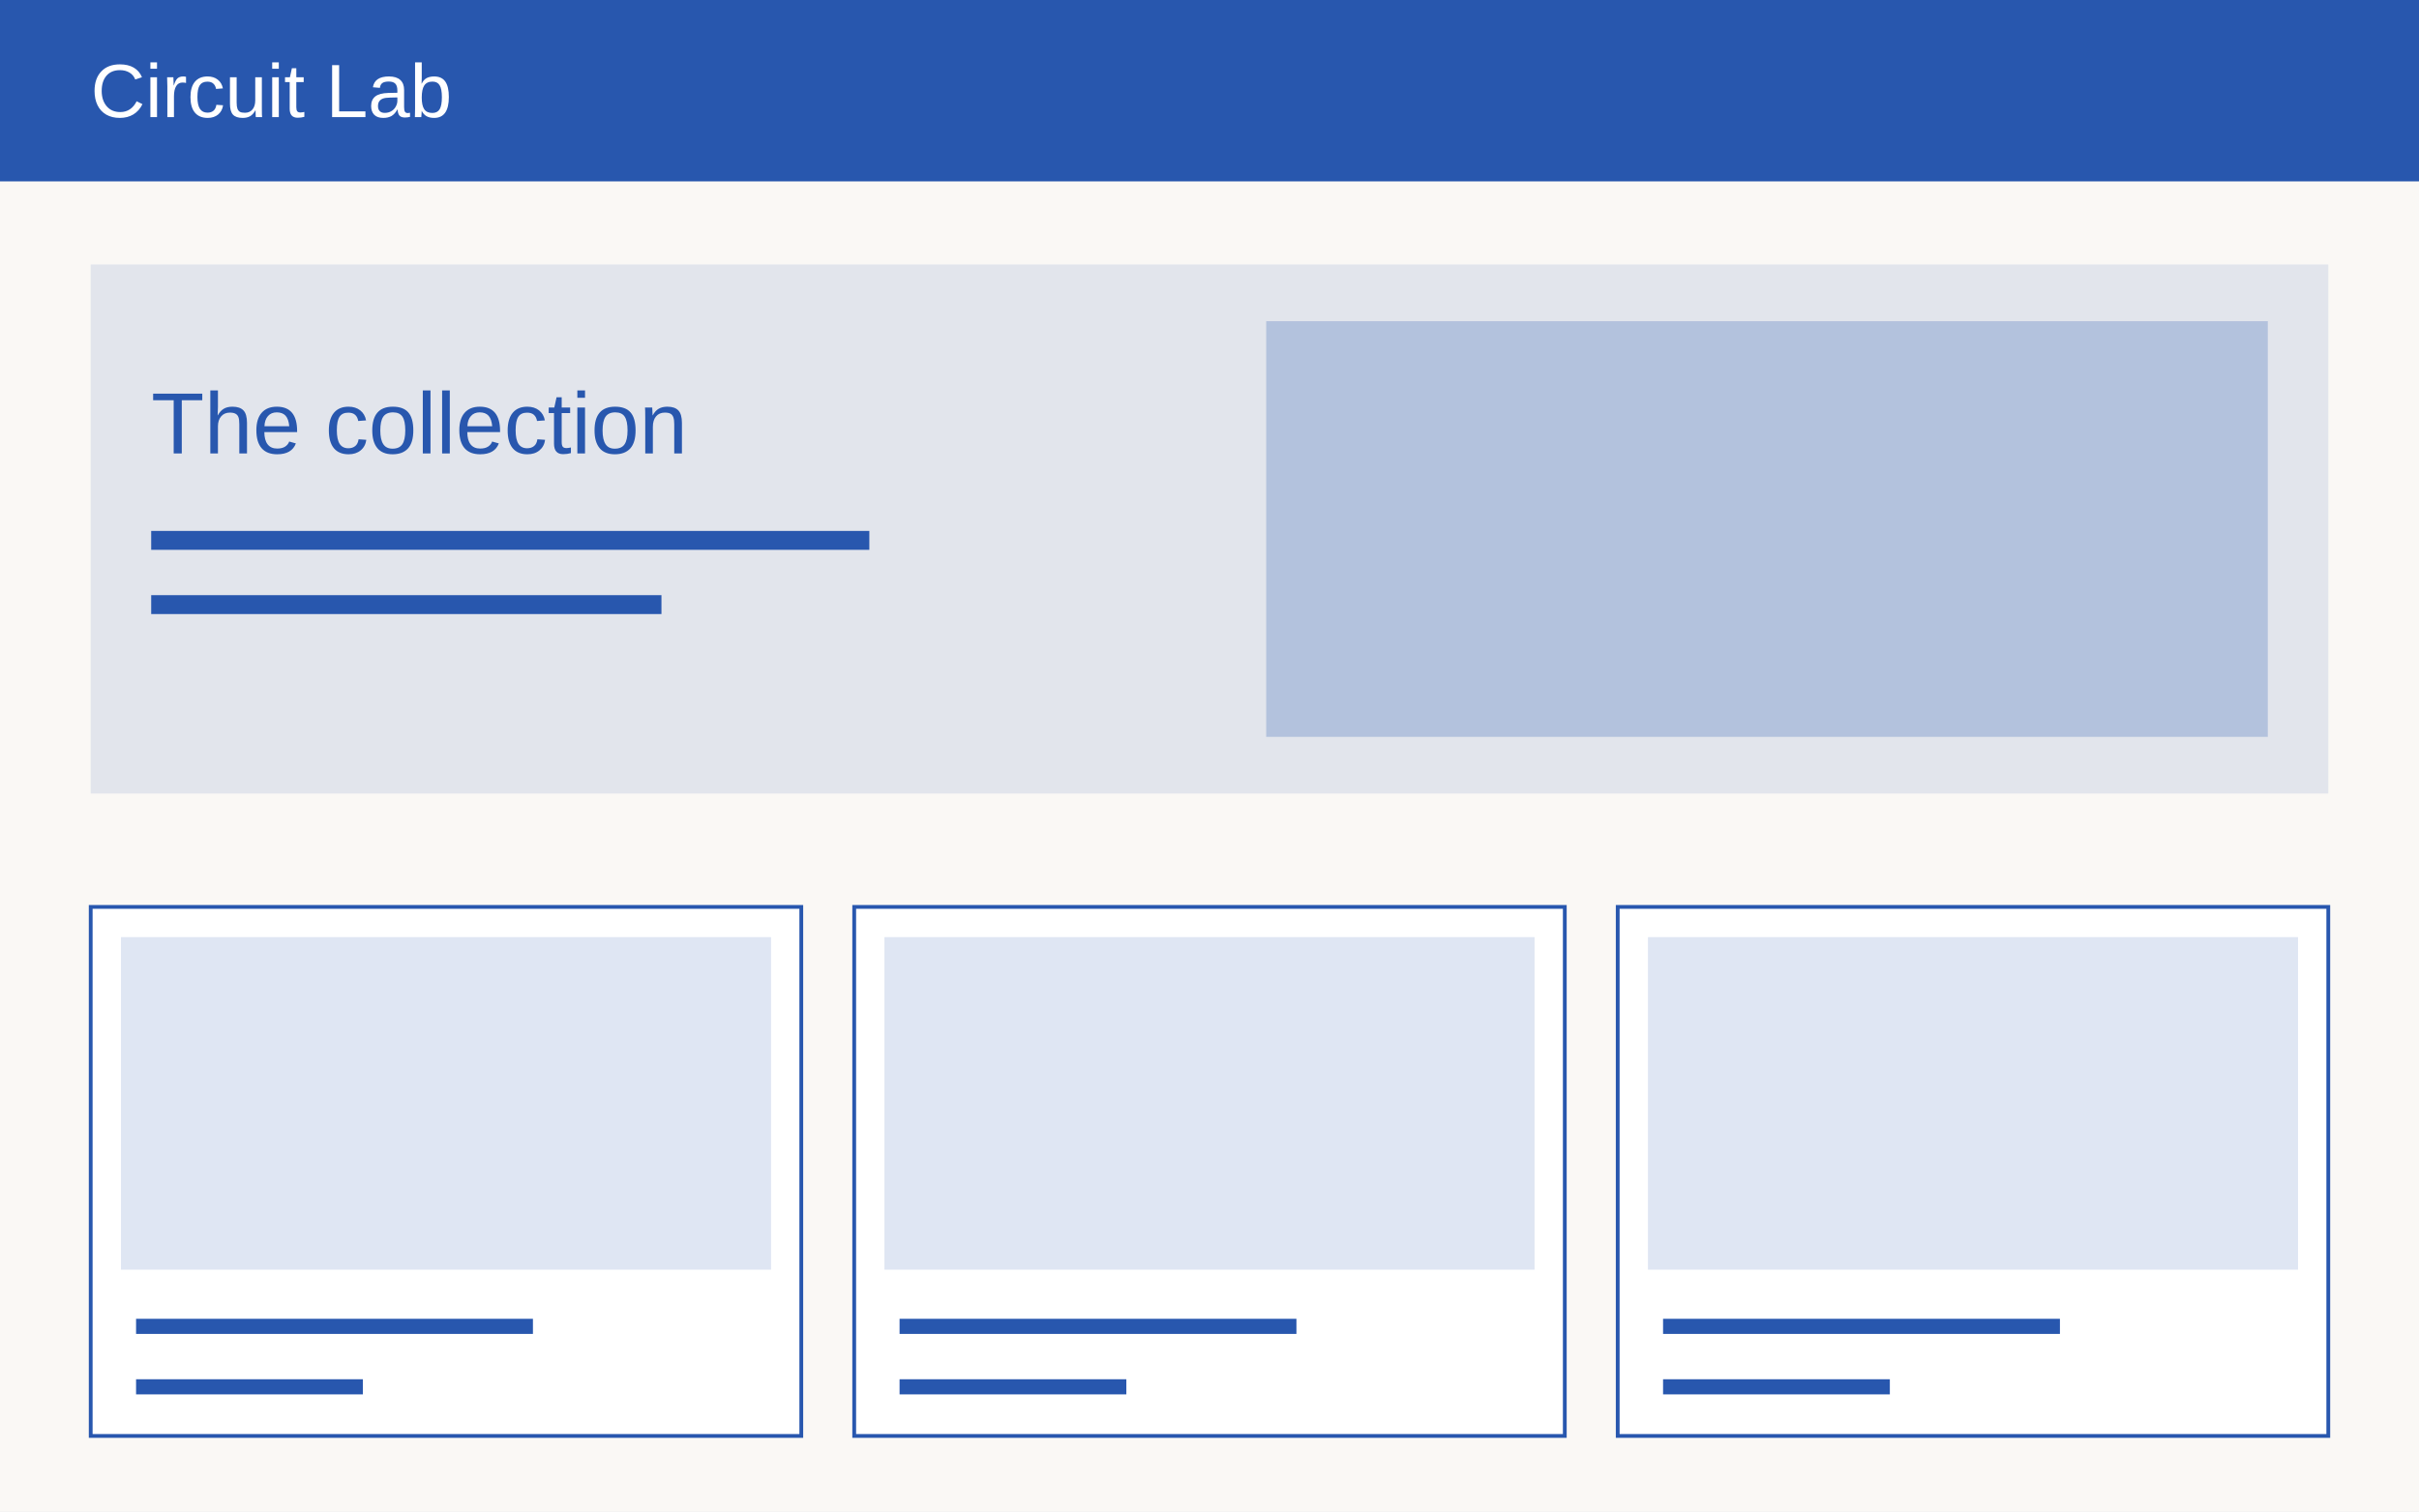
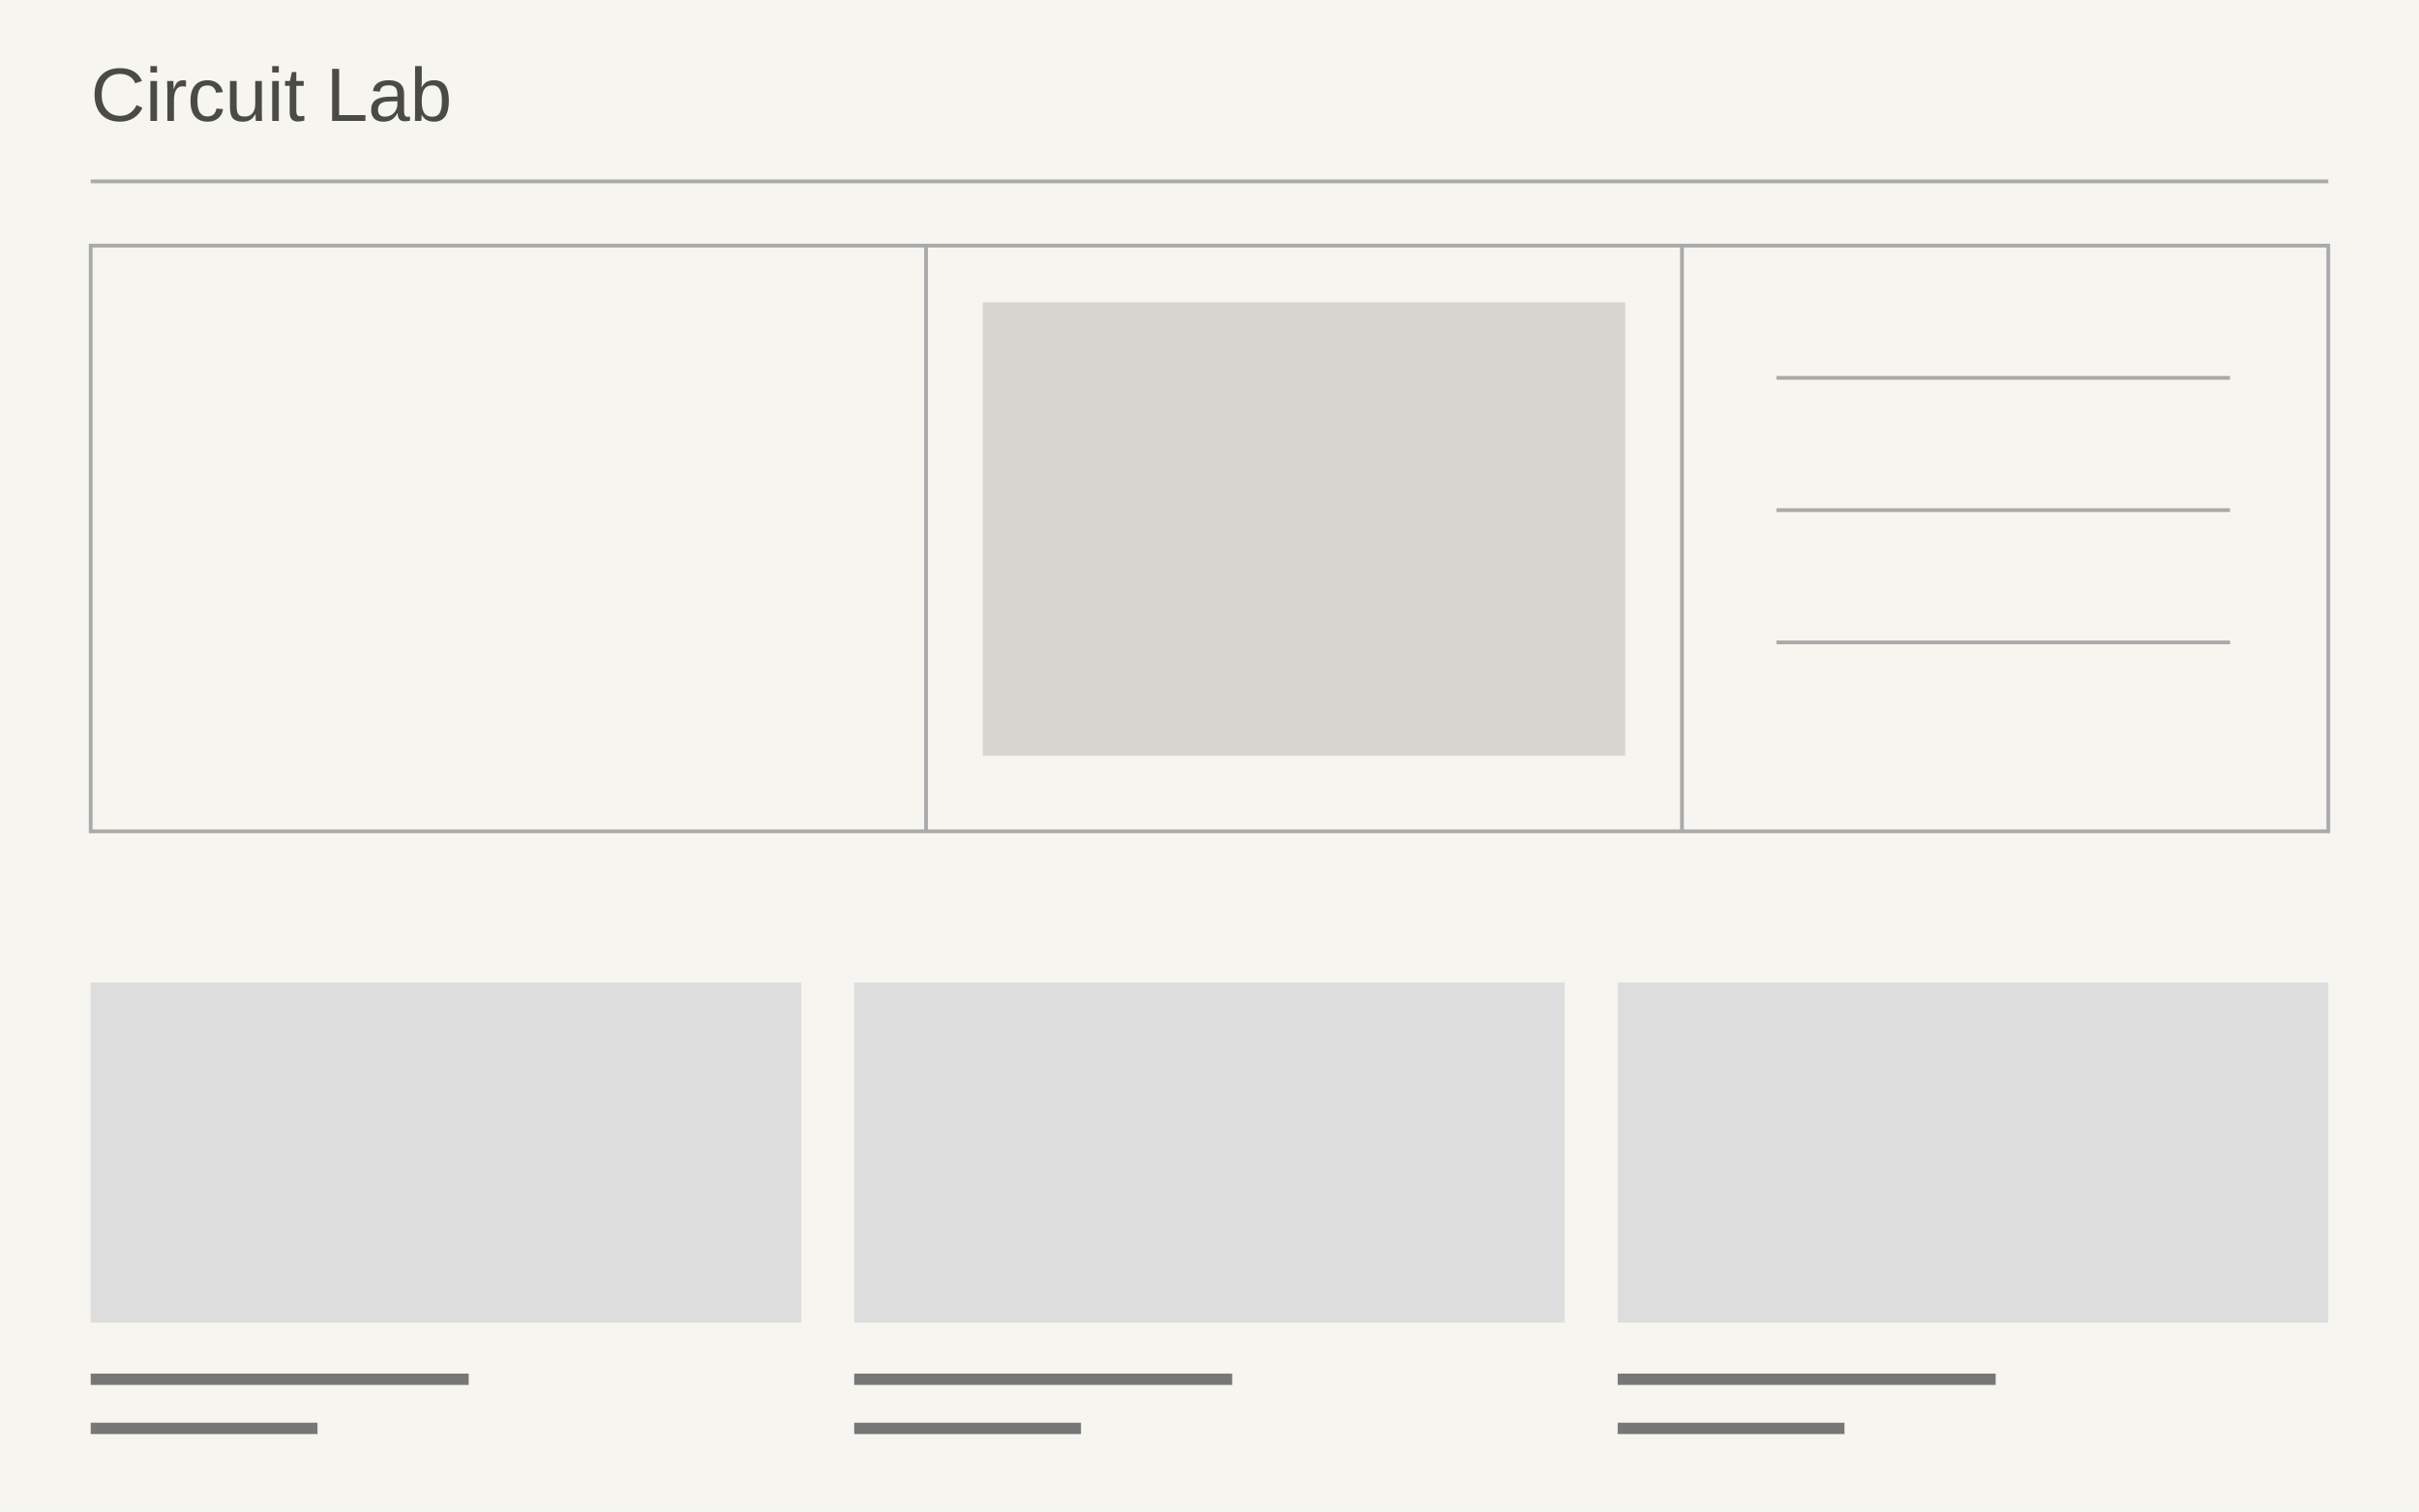
- <svg xmlns="http://www.w3.org/2000/svg" width="640" height="400" viewBox="0 0 640 400" role="img" aria-label="Circuit Lab layout preview">
-   <rect width="640" height="400" fill="#faf8f5" />
-   <rect width="640" height="48" fill="#2857ae" />
-   <text x="24" y="31" font-family="Arial" font-size="20" fill="white">Circuit Lab</text>
-   <g font-family="Arial">
-     <rect x="24" y="70" width="592" height="140" rx="0" fill="#2857ae" opacity=".12" />
-     <text x="40" y="120" font-size="23" fill="#2857ae">The collection</text>
-     <path d="M40 143h190M40 160h135" stroke="#2857ae" stroke-width="5" />
-     <rect x="335" y="85" width="265" height="110" rx="0" fill="#2857ae" opacity=".25" />
-     <rect x="24" y="240" width="188" height="140" rx="0" fill="white" stroke="#2857ae" />
-     <rect x="32" y="248" width="172" height="88" fill="#2857ae" opacity=".15" />
-     <path d="M36 351h105M36 367h60" stroke="#2857ae" stroke-width="4" />
-     <rect x="226" y="240" width="188" height="140" rx="0" fill="white" stroke="#2857ae" />
-     <rect x="234" y="248" width="172" height="88" fill="#2857ae" opacity=".15" />
-     <path d="M238 351h105M238 367h60" stroke="#2857ae" stroke-width="4" />
-     <rect x="428" y="240" width="188" height="140" rx="0" fill="white" stroke="#2857ae" />
-     <rect x="436" y="248" width="172" height="88" fill="#2857ae" opacity=".15" />
-     <path d="M440 351h105M440 367h60" stroke="#2857ae" stroke-width="4" />
-   </g>
+ <svg xmlns="http://www.w3.org/2000/svg" width="640" height="400" viewBox="0 0 640 400" role="img" aria-label="Circuit Lab layout illustration">
+   <rect width="640" height="400" fill="#f6f5f0" />
+   <text x="24" y="32" font-family="Arial" font-size="20" fill="#4a4a46">Circuit Lab</text>
+   <path d="M24 48H616" stroke="#aaa" />
+   <rect x="24" y="65" width="592" height="155" fill="none" stroke="#aaa" />
+   <path d="M245 65V220M445 65V220M470 100H590M470 135H590M470 170H590" stroke="#aaa" />
+   <rect x="260" y="80" width="170" height="120" fill="#d8d6d0" />
+   <rect x="24" y="260" width="188" height="90" fill="#ddd" />
+   <path d="M24 365h100M24 378h60" stroke="#777" stroke-width="3" />
+   <rect x="226" y="260" width="188" height="90" fill="#ddd" />
+   <path d="M226 365h100M226 378h60" stroke="#777" stroke-width="3" />
+   <rect x="428" y="260" width="188" height="90" fill="#ddd" />
+   <path d="M428 365h100M428 378h60" stroke="#777" stroke-width="3" />
</svg>
